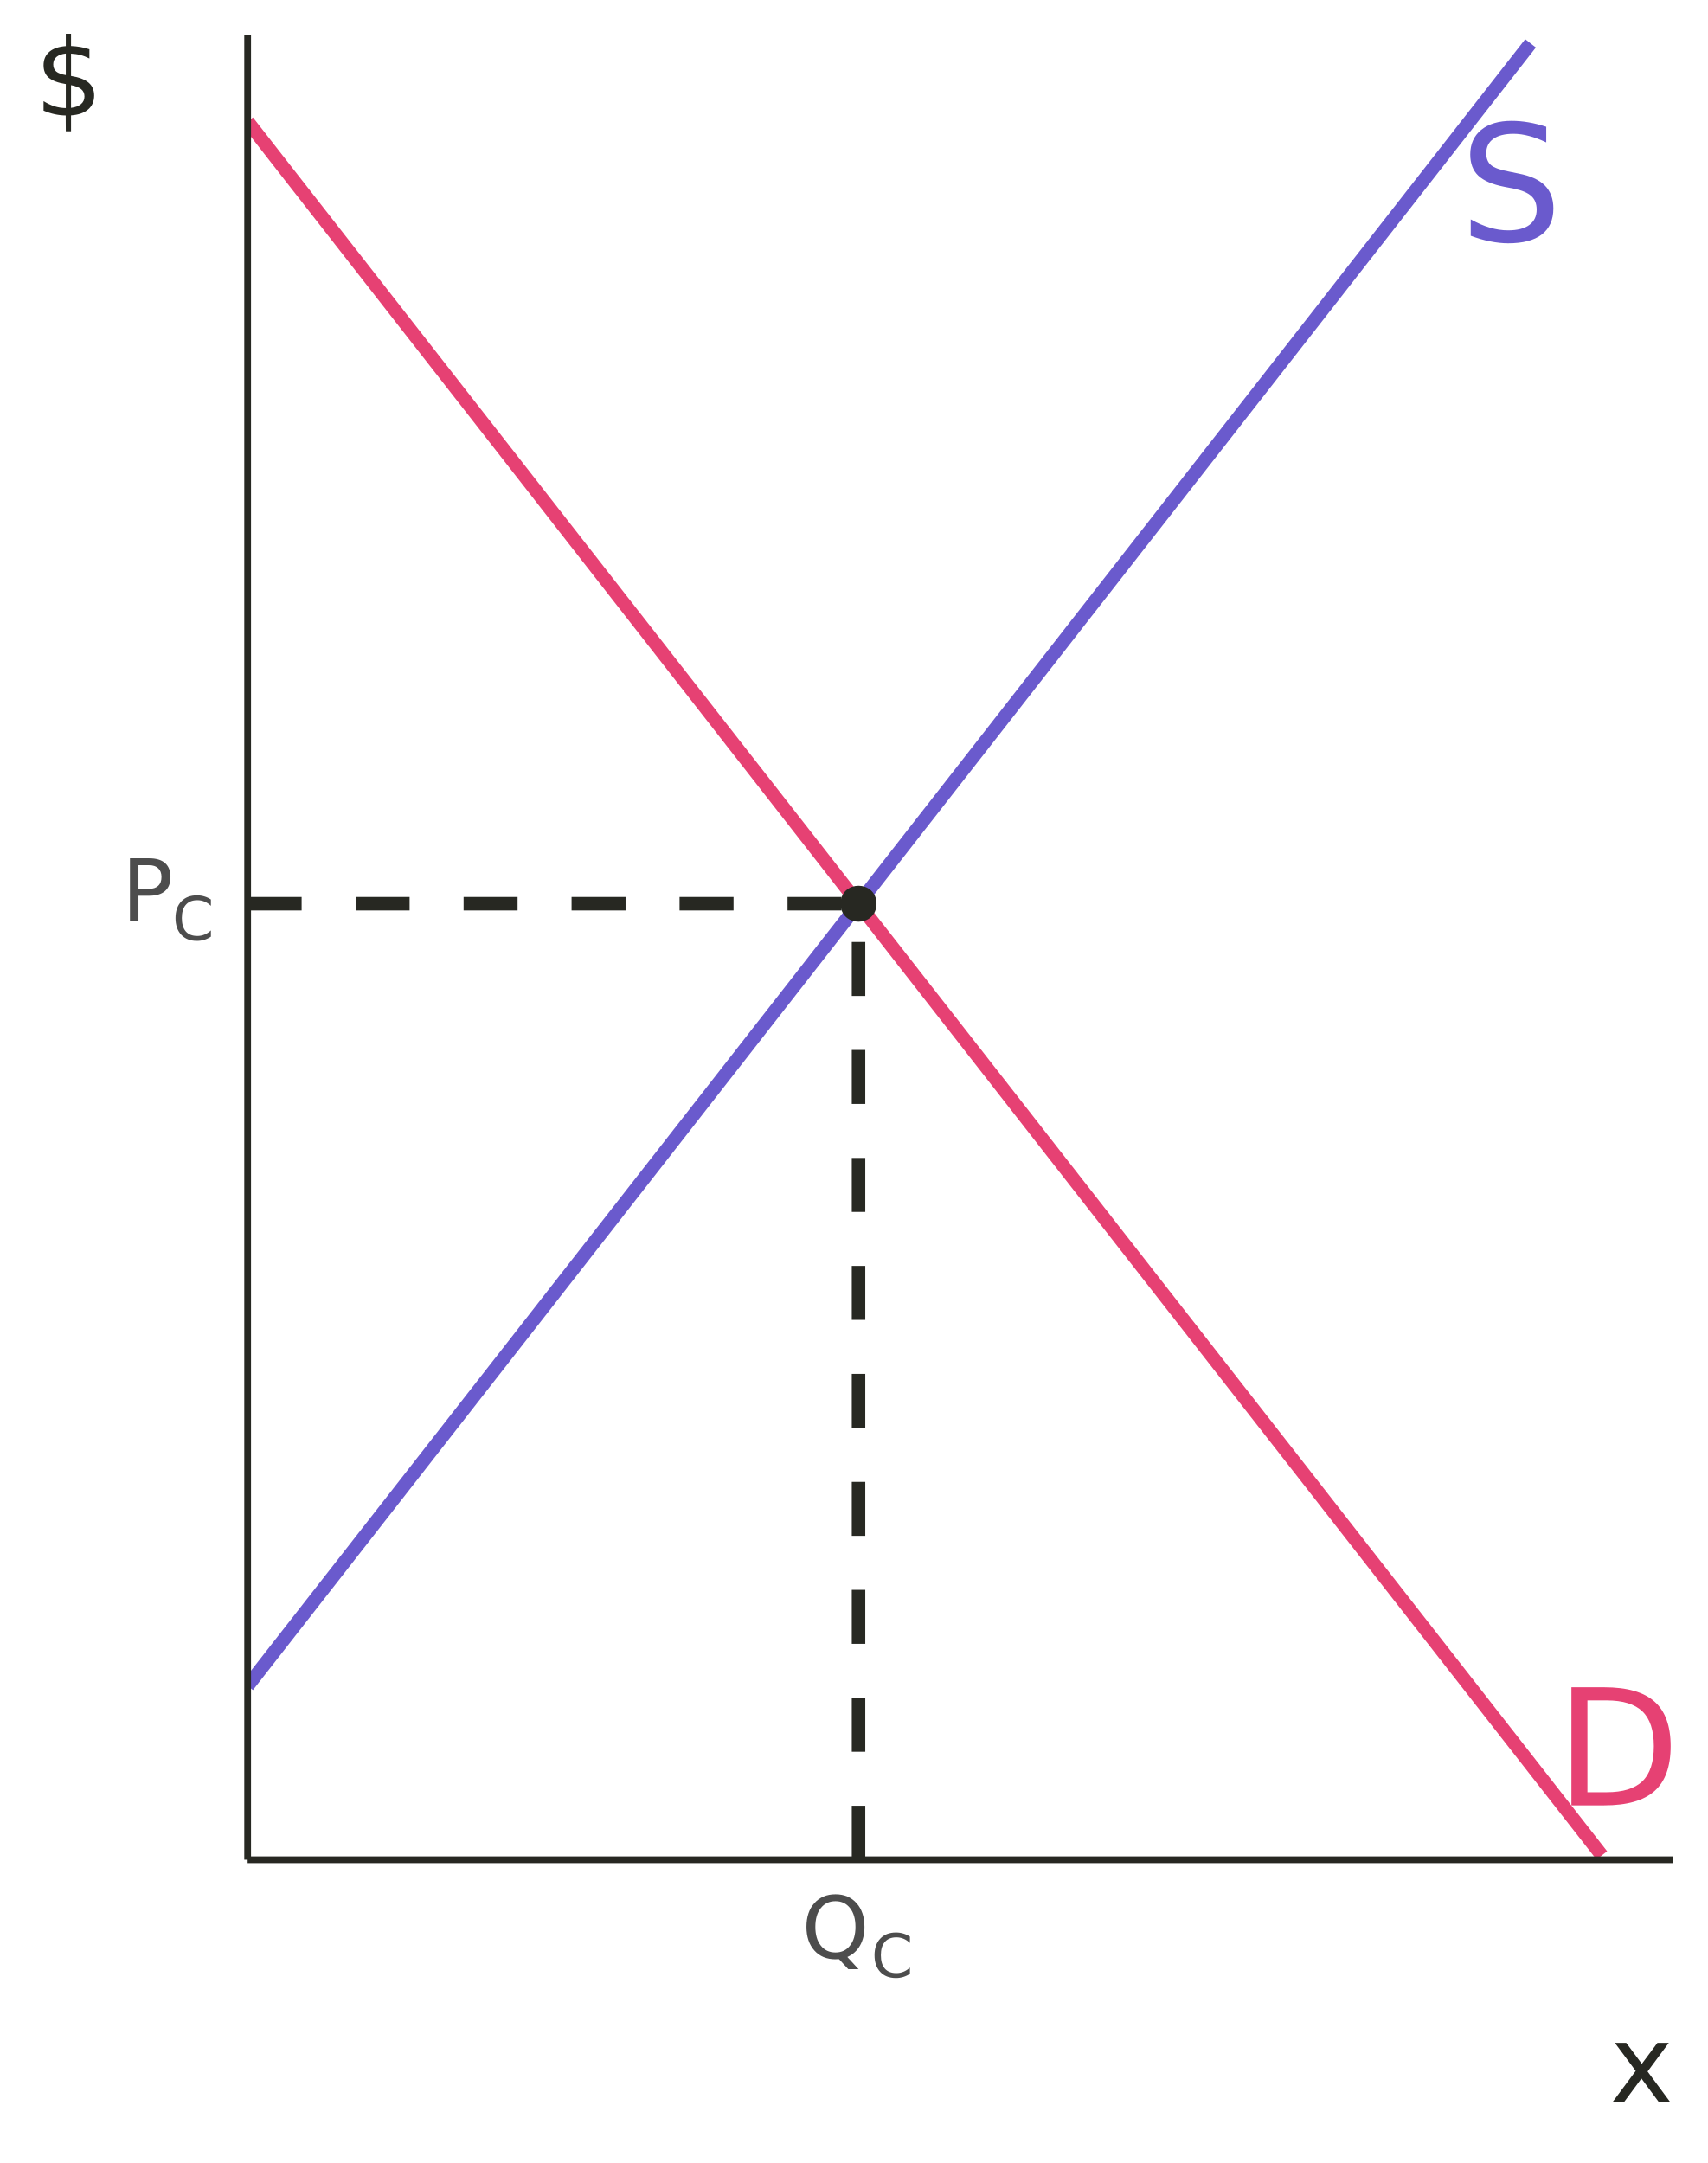
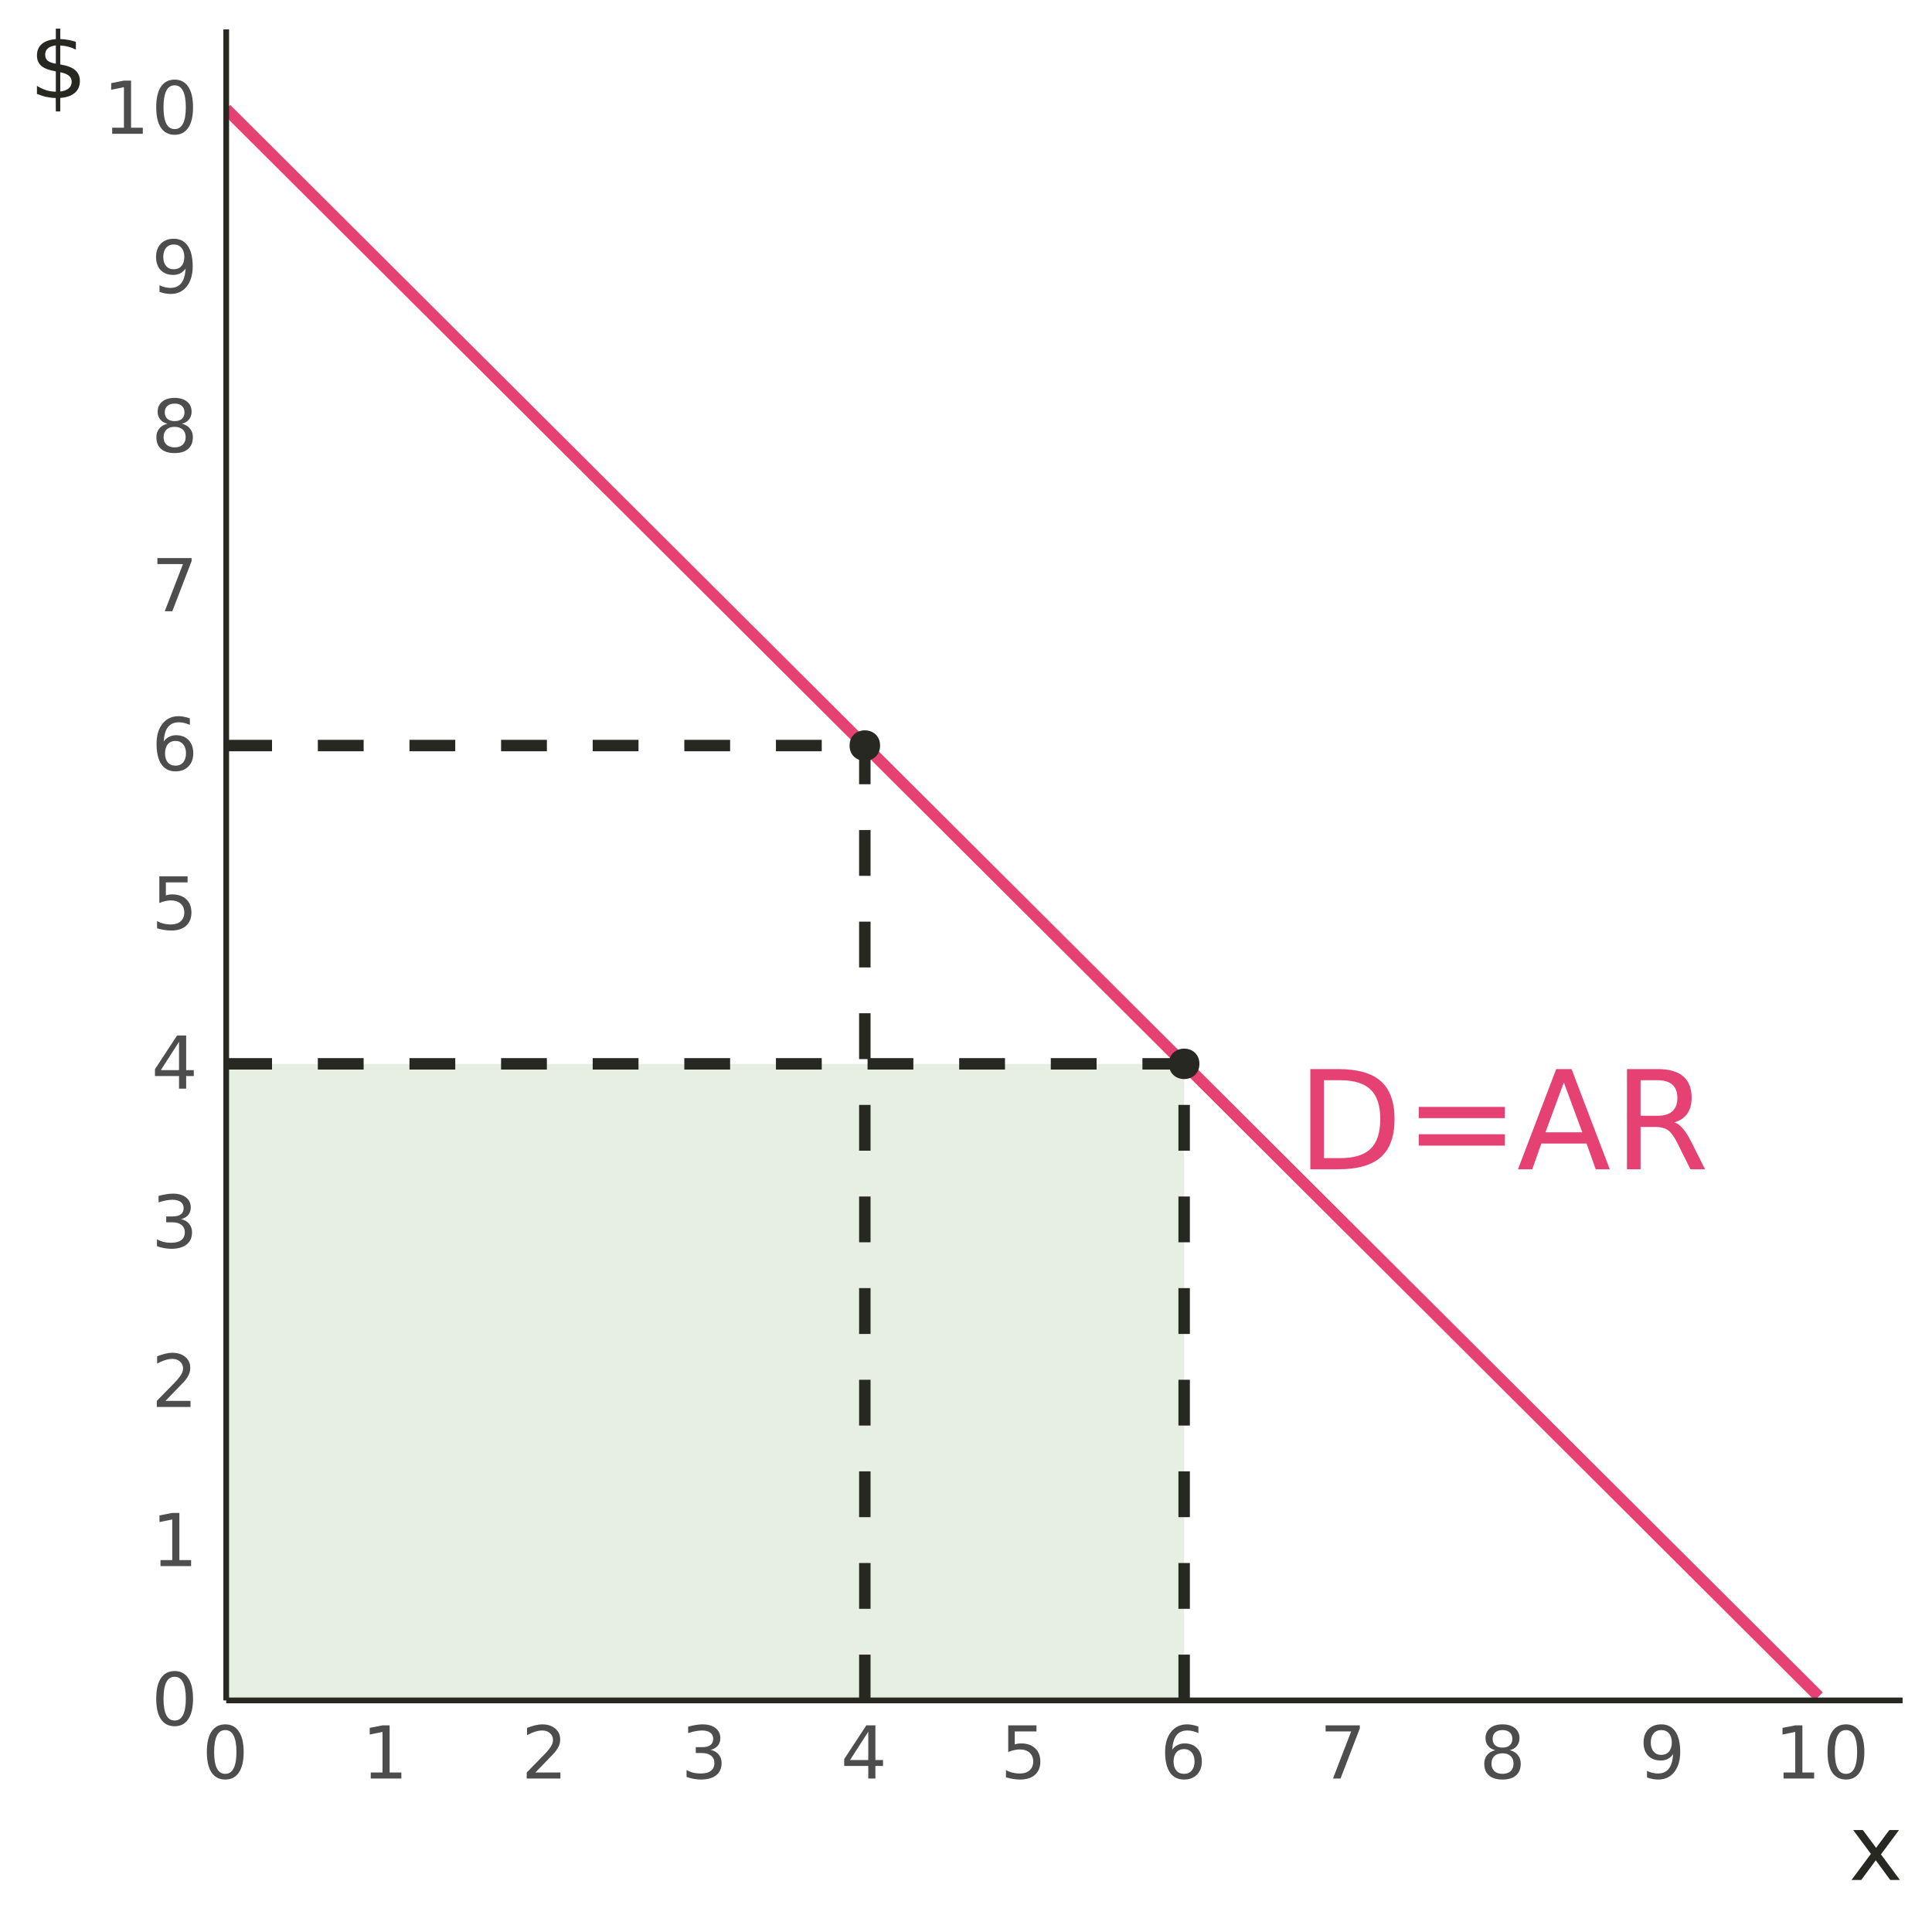
- <svg xmlns="http://www.w3.org/2000/svg" xmlns:xlink="http://www.w3.org/1999/xlink" width="270" height="342" viewBox="0 0 270 342">
+ <svg xmlns="http://www.w3.org/2000/svg" xmlns:xlink="http://www.w3.org/1999/xlink" width="360" height="360" viewBox="0 0 360 360">
  <defs>
    <g>
      <g id="glyph-0-0">
        <path d="M 1.281 4.531 L 1.281 -18.062 L 14.078 -18.062 L 14.078 4.531 Z M 2.719 3.094 L 12.656 3.094 L 12.656 -16.625 L 2.719 -16.625 Z M 2.719 3.094 " />
      </g>
      <g id="glyph-0-1">
        <path d="M 5.047 -16.594 L 5.047 -2.078 L 8.094 -2.078 C 10.664 -2.078 12.551 -2.66 13.75 -3.828 C 14.945 -4.992 15.547 -6.836 15.547 -9.359 C 15.547 -11.859 14.945 -13.688 13.75 -14.844 C 12.551 -16.008 10.664 -16.594 8.094 -16.594 Z M 2.516 -18.672 L 7.703 -18.672 C 11.316 -18.672 13.969 -17.914 15.656 -16.406 C 17.352 -14.906 18.203 -12.555 18.203 -9.359 C 18.203 -6.141 17.352 -3.773 15.656 -2.266 C 13.957 -0.754 11.305 0 7.703 0 L 2.516 0 Z M 2.516 -18.672 " />
      </g>
      <g id="glyph-0-2">
-         <path d="M 13.703 -18.062 L 13.703 -15.594 C 12.742 -16.051 11.836 -16.391 10.984 -16.609 C 10.141 -16.836 9.32 -16.953 8.531 -16.953 C 7.156 -16.953 6.094 -16.688 5.344 -16.156 C 4.594 -15.625 4.219 -14.863 4.219 -13.875 C 4.219 -13.051 4.469 -12.426 4.969 -12 C 5.469 -11.582 6.41 -11.242 7.797 -10.984 L 9.312 -10.672 C 11.195 -10.316 12.586 -9.688 13.484 -8.781 C 14.379 -7.875 14.828 -6.664 14.828 -5.156 C 14.828 -3.344 14.219 -1.969 13 -1.031 C 11.789 -0.102 10.016 0.359 7.672 0.359 C 6.797 0.359 5.859 0.258 4.859 0.062 C 3.859 -0.133 2.828 -0.43 1.766 -0.828 L 1.766 -3.422 C 2.785 -2.848 3.785 -2.414 4.766 -2.125 C 5.754 -1.832 6.723 -1.688 7.672 -1.688 C 9.117 -1.688 10.234 -1.969 11.016 -2.531 C 11.797 -3.102 12.188 -3.914 12.188 -4.969 C 12.188 -5.883 11.906 -6.598 11.344 -7.109 C 10.781 -7.629 9.859 -8.02 8.578 -8.281 L 7.047 -8.578 C 5.16 -8.953 3.797 -9.539 2.953 -10.344 C 2.109 -11.145 1.688 -12.258 1.688 -13.688 C 1.688 -15.332 2.266 -16.629 3.422 -17.578 C 4.586 -18.523 6.191 -19 8.234 -19 C 9.109 -19 10 -18.922 10.906 -18.766 C 11.82 -18.609 12.754 -18.375 13.703 -18.062 Z M 13.703 -18.062 " />
+         <path d="M 2.719 -11.625 L 18.75 -11.625 L 18.75 -9.531 L 2.719 -9.531 Z M 2.719 -6.531 L 18.75 -6.531 L 18.75 -4.406 L 2.719 -4.406 Z M 2.719 -6.531 " />
+       </g>
+       <g id="glyph-0-3">
+         <path d="M 8.75 -16.188 L 5.328 -6.891 L 12.188 -6.891 Z M 7.328 -18.672 L 10.188 -18.672 L 17.312 0 L 14.688 0 L 12.984 -4.797 L 4.562 -4.797 L 2.859 0 L 0.203 0 Z M 7.328 -18.672 " />
+       </g>
+       <g id="glyph-0-4">
+         <path d="M 11.359 -8.75 C 11.898 -8.57 12.426 -8.18 12.938 -7.578 C 13.457 -6.973 13.977 -6.148 14.5 -5.109 L 17.062 0 L 14.344 0 L 11.953 -4.797 C 11.336 -6.047 10.738 -6.875 10.156 -7.281 C 9.582 -7.688 8.797 -7.891 7.797 -7.891 L 5.047 -7.891 L 5.047 0 L 2.516 0 L 2.516 -18.672 L 8.219 -18.672 C 10.352 -18.672 11.941 -18.223 12.984 -17.328 C 14.035 -16.441 14.562 -15.098 14.562 -13.297 C 14.562 -12.117 14.289 -11.141 13.75 -10.359 C 13.207 -9.586 12.41 -9.051 11.359 -8.75 Z M 5.047 -16.594 L 5.047 -9.969 L 8.219 -9.969 C 9.438 -9.969 10.352 -10.25 10.969 -10.812 C 11.594 -11.375 11.906 -12.203 11.906 -13.297 C 11.906 -14.391 11.594 -15.211 10.969 -15.766 C 10.352 -16.316 9.438 -16.594 8.219 -16.594 Z M 5.047 -16.594 " />
      </g>
      <g id="glyph-1-0">
        <path d="M 0.672 2.406 L 0.672 -9.578 L 7.469 -9.578 L 7.469 2.406 Z M 1.438 1.641 L 6.719 1.641 L 6.719 -8.828 L 1.438 -8.828 Z M 1.438 1.641 " />
      </g>
      <g id="glyph-1-1">
-         <path d="M 2.672 -8.812 L 2.672 -5.078 L 4.359 -5.078 C 4.984 -5.078 5.461 -5.238 5.797 -5.562 C 6.141 -5.883 6.312 -6.348 6.312 -6.953 C 6.312 -7.547 6.141 -8.004 5.797 -8.328 C 5.461 -8.648 4.984 -8.812 4.359 -8.812 Z M 1.328 -9.906 L 4.359 -9.906 C 5.473 -9.906 6.312 -9.656 6.875 -9.156 C 7.445 -8.656 7.734 -7.922 7.734 -6.953 C 7.734 -5.973 7.445 -5.234 6.875 -4.734 C 6.312 -4.234 5.473 -3.984 4.359 -3.984 L 2.672 -3.984 L 2.672 0 L 1.328 0 Z M 1.328 -9.906 " />
+         <path d="M 4.328 -9.031 C 3.629 -9.031 3.109 -8.688 2.766 -8 C 2.422 -7.32 2.25 -6.301 2.25 -4.938 C 2.25 -3.582 2.422 -2.566 2.766 -1.891 C 3.109 -1.211 3.629 -0.875 4.328 -0.875 C 5.016 -0.875 5.531 -1.211 5.875 -1.891 C 6.227 -2.566 6.406 -3.582 6.406 -4.938 C 6.406 -6.301 6.227 -7.32 5.875 -8 C 5.531 -8.688 5.016 -9.031 4.328 -9.031 Z M 4.328 -10.094 C 5.43 -10.094 6.273 -9.648 6.859 -8.766 C 7.453 -7.891 7.75 -6.613 7.75 -4.938 C 7.75 -3.27 7.453 -2 6.859 -1.125 C 6.273 -0.25 5.43 0.188 4.328 0.188 C 3.211 0.188 2.359 -0.25 1.766 -1.125 C 1.18 -2 0.891 -3.27 0.891 -4.938 C 0.891 -6.613 1.18 -7.891 1.766 -8.766 C 2.359 -9.648 3.211 -10.094 4.328 -10.094 Z M 4.328 -10.094 " />
      </g>
      <g id="glyph-1-2">
-         <path d="M 5.359 -9 C 4.379 -9 3.602 -8.633 3.031 -7.906 C 2.457 -7.188 2.172 -6.195 2.172 -4.938 C 2.172 -3.695 2.457 -2.711 3.031 -1.984 C 3.602 -1.254 4.379 -0.891 5.359 -0.891 C 6.328 -0.891 7.094 -1.254 7.656 -1.984 C 8.227 -2.711 8.516 -3.695 8.516 -4.938 C 8.516 -6.195 8.227 -7.188 7.656 -7.906 C 7.094 -8.633 6.328 -9 5.359 -9 Z M 7.234 -0.172 L 9 1.75 L 7.375 1.75 L 5.922 0.172 C 5.766 0.172 5.648 0.172 5.578 0.172 C 5.504 0.18 5.43 0.188 5.359 0.188 C 3.961 0.188 2.848 -0.273 2.016 -1.203 C 1.18 -2.141 0.766 -3.383 0.766 -4.938 C 0.766 -6.508 1.18 -7.758 2.016 -8.688 C 2.848 -9.625 3.961 -10.094 5.359 -10.094 C 6.742 -10.094 7.852 -9.625 8.688 -8.688 C 9.52 -7.758 9.938 -6.508 9.938 -4.938 C 9.938 -3.789 9.703 -2.805 9.234 -1.984 C 8.773 -1.172 8.109 -0.566 7.234 -0.172 Z M 7.234 -0.172 " />
+         <path d="M 1.688 -1.125 L 3.875 -1.125 L 3.875 -8.688 L 1.5 -8.203 L 1.5 -9.438 L 3.859 -9.906 L 5.203 -9.906 L 5.203 -1.125 L 7.391 -1.125 L 7.391 0 L 1.688 0 Z M 1.688 -1.125 " />
+       </g>
+       <g id="glyph-1-3">
+         <path d="M 2.609 -1.125 L 7.281 -1.125 L 7.281 0 L 1 0 L 1 -1.125 C 1.508 -1.656 2.203 -2.363 3.078 -3.25 C 3.953 -4.133 4.504 -4.707 4.734 -4.969 C 5.16 -5.445 5.457 -5.852 5.625 -6.188 C 5.801 -6.52 5.891 -6.848 5.891 -7.172 C 5.891 -7.703 5.703 -8.129 5.328 -8.453 C 4.961 -8.785 4.484 -8.953 3.891 -8.953 C 3.473 -8.953 3.031 -8.879 2.562 -8.734 C 2.094 -8.586 1.594 -8.367 1.062 -8.078 L 1.062 -9.438 C 1.602 -9.645 2.109 -9.805 2.578 -9.922 C 3.047 -10.035 3.473 -10.094 3.859 -10.094 C 4.891 -10.094 5.707 -9.832 6.312 -9.312 C 6.926 -8.801 7.234 -8.117 7.234 -7.266 C 7.234 -6.859 7.156 -6.473 7 -6.109 C 6.852 -5.742 6.578 -5.312 6.172 -4.812 C 6.055 -4.688 5.703 -4.316 5.109 -3.703 C 4.523 -3.086 3.691 -2.227 2.609 -1.125 Z M 2.609 -1.125 " />
+       </g>
+       <g id="glyph-1-4">
+         <path d="M 5.516 -5.344 C 6.16 -5.207 6.66 -4.922 7.016 -4.484 C 7.379 -4.055 7.562 -3.52 7.562 -2.875 C 7.562 -1.895 7.223 -1.141 6.547 -0.609 C 5.879 -0.078 4.926 0.188 3.688 0.188 C 3.27 0.188 2.836 0.145 2.391 0.062 C 1.953 -0.008 1.5 -0.129 1.031 -0.297 L 1.031 -1.594 C 1.406 -1.375 1.812 -1.207 2.25 -1.094 C 2.695 -0.988 3.16 -0.938 3.641 -0.938 C 4.484 -0.938 5.125 -1.102 5.562 -1.438 C 6 -1.77 6.219 -2.25 6.219 -2.875 C 6.219 -3.457 6.016 -3.914 5.609 -4.25 C 5.203 -4.582 4.633 -4.75 3.906 -4.75 L 2.75 -4.75 L 2.75 -5.844 L 3.953 -5.844 C 4.609 -5.844 5.113 -5.973 5.469 -6.234 C 5.82 -6.504 6 -6.883 6 -7.375 C 6 -7.883 5.816 -8.273 5.453 -8.547 C 5.086 -8.816 4.57 -8.953 3.906 -8.953 C 3.539 -8.953 3.145 -8.91 2.719 -8.828 C 2.301 -8.754 1.836 -8.633 1.328 -8.469 L 1.328 -9.672 C 1.836 -9.805 2.316 -9.91 2.766 -9.984 C 3.211 -10.055 3.629 -10.094 4.016 -10.094 C 5.035 -10.094 5.844 -9.859 6.438 -9.391 C 7.031 -8.93 7.328 -8.305 7.328 -7.516 C 7.328 -6.973 7.172 -6.508 6.859 -6.125 C 6.547 -5.75 6.098 -5.488 5.516 -5.344 Z M 5.516 -5.344 " />
+       </g>
+       <g id="glyph-1-5">
+         <path d="M 5.141 -8.734 L 1.75 -3.453 L 5.141 -3.453 Z M 4.781 -9.906 L 6.469 -9.906 L 6.469 -3.453 L 7.891 -3.453 L 7.891 -2.344 L 6.469 -2.344 L 6.469 0 L 5.141 0 L 5.141 -2.344 L 0.656 -2.344 L 0.656 -3.625 Z M 4.781 -9.906 " />
+       </g>
+       <g id="glyph-1-6">
+         <path d="M 1.469 -9.906 L 6.734 -9.906 L 6.734 -8.781 L 2.688 -8.781 L 2.688 -6.359 C 2.883 -6.422 3.082 -6.469 3.281 -6.5 C 3.477 -6.531 3.672 -6.547 3.859 -6.547 C 4.961 -6.547 5.836 -6.242 6.484 -5.641 C 7.129 -5.035 7.453 -4.211 7.453 -3.172 C 7.453 -2.109 7.117 -1.281 6.453 -0.688 C 5.797 -0.102 4.863 0.188 3.656 0.188 C 3.238 0.188 2.812 0.148 2.375 0.078 C 1.945 0.016 1.504 -0.086 1.047 -0.234 L 1.047 -1.578 C 1.441 -1.359 1.852 -1.195 2.281 -1.094 C 2.707 -0.988 3.156 -0.938 3.625 -0.938 C 4.395 -0.938 5.004 -1.133 5.453 -1.531 C 5.898 -1.938 6.125 -2.484 6.125 -3.172 C 6.125 -3.867 5.898 -4.414 5.453 -4.812 C 5.004 -5.219 4.395 -5.422 3.625 -5.422 C 3.27 -5.422 2.914 -5.379 2.562 -5.297 C 2.207 -5.223 1.844 -5.102 1.469 -4.938 Z M 1.469 -9.906 " />
+       </g>
+       <g id="glyph-1-7">
+         <path d="M 4.484 -5.484 C 3.879 -5.484 3.398 -5.273 3.047 -4.859 C 2.703 -4.453 2.531 -3.891 2.531 -3.172 C 2.531 -2.461 2.703 -1.898 3.047 -1.484 C 3.398 -1.078 3.879 -0.875 4.484 -0.875 C 5.086 -0.875 5.562 -1.078 5.906 -1.484 C 6.258 -1.898 6.438 -2.461 6.438 -3.172 C 6.438 -3.891 6.258 -4.453 5.906 -4.859 C 5.562 -5.273 5.086 -5.484 4.484 -5.484 Z M 7.156 -9.688 L 7.156 -8.469 C 6.812 -8.625 6.469 -8.742 6.125 -8.828 C 5.781 -8.91 5.441 -8.953 5.109 -8.953 C 4.223 -8.953 3.547 -8.656 3.078 -8.062 C 2.617 -7.469 2.352 -6.566 2.281 -5.359 C 2.539 -5.742 2.867 -6.035 3.266 -6.234 C 3.66 -6.441 4.094 -6.547 4.562 -6.547 C 5.562 -6.547 6.348 -6.242 6.922 -5.641 C 7.504 -5.035 7.797 -4.211 7.797 -3.172 C 7.797 -2.16 7.492 -1.348 6.891 -0.734 C 6.285 -0.117 5.484 0.188 4.484 0.188 C 3.336 0.188 2.461 -0.25 1.859 -1.125 C 1.254 -2 0.953 -3.27 0.953 -4.938 C 0.953 -6.508 1.32 -7.758 2.062 -8.688 C 2.801 -9.625 3.801 -10.094 5.062 -10.094 C 5.395 -10.094 5.734 -10.055 6.078 -9.984 C 6.422 -9.922 6.781 -9.82 7.156 -9.688 Z M 7.156 -9.688 " />
+       </g>
+       <g id="glyph-1-8">
+         <path d="M 1.109 -9.906 L 7.484 -9.906 L 7.484 -9.344 L 3.891 0 L 2.484 0 L 5.875 -8.781 L 1.109 -8.781 Z M 1.109 -9.906 " />
+       </g>
+       <g id="glyph-1-9">
+         <path d="M 4.328 -4.703 C 3.68 -4.703 3.176 -4.531 2.812 -4.188 C 2.445 -3.852 2.266 -3.383 2.266 -2.781 C 2.266 -2.188 2.445 -1.719 2.812 -1.375 C 3.176 -1.039 3.68 -0.875 4.328 -0.875 C 4.961 -0.875 5.461 -1.039 5.828 -1.375 C 6.191 -1.719 6.375 -2.188 6.375 -2.781 C 6.375 -3.383 6.191 -3.852 5.828 -4.188 C 5.461 -4.531 4.961 -4.703 4.328 -4.703 Z M 2.984 -5.281 C 2.41 -5.414 1.961 -5.68 1.641 -6.078 C 1.316 -6.473 1.156 -6.953 1.156 -7.516 C 1.156 -8.305 1.438 -8.93 2 -9.391 C 2.562 -9.859 3.336 -10.094 4.328 -10.094 C 5.305 -10.094 6.078 -9.859 6.641 -9.391 C 7.203 -8.93 7.484 -8.305 7.484 -7.516 C 7.484 -6.953 7.32 -6.473 7 -6.078 C 6.688 -5.68 6.242 -5.414 5.672 -5.281 C 6.316 -5.125 6.816 -4.828 7.172 -4.391 C 7.535 -3.953 7.719 -3.414 7.719 -2.781 C 7.719 -1.82 7.422 -1.086 6.828 -0.578 C 6.242 -0.066 5.41 0.188 4.328 0.188 C 3.234 0.188 2.391 -0.066 1.797 -0.578 C 1.211 -1.086 0.922 -1.82 0.922 -2.781 C 0.922 -3.414 1.102 -3.953 1.469 -4.391 C 1.832 -4.828 2.336 -5.125 2.984 -5.281 Z M 2.484 -7.391 C 2.484 -6.879 2.645 -6.477 2.969 -6.188 C 3.289 -5.906 3.742 -5.766 4.328 -5.766 C 4.898 -5.766 5.348 -5.906 5.672 -6.188 C 5.992 -6.477 6.156 -6.879 6.156 -7.391 C 6.156 -7.91 5.992 -8.312 5.672 -8.594 C 5.348 -8.883 4.898 -9.031 4.328 -9.031 C 3.742 -9.031 3.289 -8.883 2.969 -8.594 C 2.645 -8.312 2.484 -7.91 2.484 -7.391 Z M 2.484 -7.391 " />
+       </g>
+       <g id="glyph-1-10">
+         <path d="M 1.5 -0.203 L 1.5 -1.422 C 1.832 -1.266 2.172 -1.145 2.516 -1.062 C 2.859 -0.977 3.195 -0.938 3.531 -0.938 C 4.414 -0.938 5.094 -1.234 5.562 -1.828 C 6.031 -2.422 6.297 -3.328 6.359 -4.547 C 6.098 -4.16 5.77 -3.863 5.375 -3.656 C 4.988 -3.457 4.555 -3.359 4.078 -3.359 C 3.086 -3.359 2.301 -3.656 1.719 -4.25 C 1.145 -4.852 0.859 -5.676 0.859 -6.719 C 0.859 -7.738 1.156 -8.555 1.75 -9.172 C 2.352 -9.785 3.156 -10.094 4.156 -10.094 C 5.301 -10.094 6.176 -9.648 6.781 -8.766 C 7.383 -7.891 7.688 -6.613 7.688 -4.938 C 7.688 -3.383 7.316 -2.141 6.578 -1.203 C 5.836 -0.273 4.844 0.188 3.594 0.188 C 3.258 0.188 2.914 0.156 2.562 0.094 C 2.219 0.031 1.863 -0.066 1.5 -0.203 Z M 4.156 -4.406 C 4.758 -4.406 5.238 -4.609 5.594 -5.016 C 5.945 -5.43 6.125 -6 6.125 -6.719 C 6.125 -7.426 5.945 -7.988 5.594 -8.406 C 5.238 -8.82 4.758 -9.031 4.156 -9.031 C 3.562 -9.031 3.086 -8.82 2.734 -8.406 C 2.379 -7.988 2.203 -7.426 2.203 -6.719 C 2.203 -6 2.379 -5.43 2.734 -5.016 C 3.086 -4.609 3.562 -4.406 4.156 -4.406 Z M 4.156 -4.406 " />
      </g>
      <g id="glyph-2-0">
-         <path d="M 0.469 1.688 L 0.469 -6.703 L 5.234 -6.703 L 5.234 1.688 Z M 1.016 1.156 L 4.703 1.156 L 4.703 -6.172 L 1.016 -6.172 Z M 1.016 1.156 " />
+         <path d="M 0.844 3 L 0.844 -11.984 L 9.344 -11.984 L 9.344 3 Z M 1.797 2.062 L 8.406 2.062 L 8.406 -11.031 L 1.797 -11.031 Z M 1.797 2.062 " />
      </g>
      <g id="glyph-2-1">
-         <path d="M 6.125 -6.406 L 6.125 -5.406 C 5.812 -5.707 5.473 -5.93 5.109 -6.078 C 4.754 -6.223 4.379 -6.297 3.984 -6.297 C 3.18 -6.297 2.57 -6.051 2.156 -5.562 C 1.738 -5.082 1.531 -4.383 1.531 -3.469 C 1.531 -2.551 1.738 -1.848 2.156 -1.359 C 2.57 -0.879 3.18 -0.641 3.984 -0.641 C 4.379 -0.641 4.754 -0.711 5.109 -0.859 C 5.473 -1.004 5.812 -1.223 6.125 -1.516 L 6.125 -0.531 C 5.801 -0.312 5.453 -0.145 5.078 -0.031 C 4.711 0.082 4.328 0.141 3.922 0.141 C 2.867 0.141 2.039 -0.18 1.438 -0.828 C 0.832 -1.473 0.531 -2.352 0.531 -3.469 C 0.531 -4.582 0.832 -5.457 1.438 -6.094 C 2.039 -6.738 2.867 -7.062 3.922 -7.062 C 4.336 -7.062 4.727 -7.004 5.094 -6.891 C 5.457 -6.785 5.801 -6.625 6.125 -6.406 Z M 6.125 -6.406 " />
-       </g>
-       <g id="glyph-3-0">
-         <path d="M 0.844 3 L 0.844 -11.984 L 9.344 -11.984 L 9.344 3 Z M 1.797 2.062 L 8.406 2.062 L 8.406 -11.031 L 1.797 -11.031 Z M 1.797 2.062 " />
-       </g>
-       <g id="glyph-3-1">
        <path d="M 9.328 -9.297 L 5.969 -4.766 L 9.5 0 L 7.703 0 L 5 -3.656 L 2.297 0 L 0.484 0 L 4.094 -4.859 L 0.797 -9.297 L 2.594 -9.297 L 5.062 -5.984 L 7.531 -9.297 Z M 9.328 -9.297 " />
      </g>
-       <g id="glyph-3-2">
+       <g id="glyph-2-2">
        <path d="M 5.75 2.5 L 4.922 2.5 L 4.906 0 C 4.32 -0.008 3.738 -0.078 3.156 -0.203 C 2.582 -0.328 2 -0.516 1.406 -0.766 L 1.406 -2.266 C 1.977 -1.91 2.551 -1.641 3.125 -1.453 C 3.707 -1.273 4.305 -1.18 4.922 -1.172 L 4.922 -4.969 C 3.691 -5.164 2.797 -5.5 2.234 -5.969 C 1.68 -6.445 1.406 -7.102 1.406 -7.938 C 1.406 -8.832 1.707 -9.539 2.312 -10.062 C 2.914 -10.582 3.785 -10.883 4.922 -10.969 L 4.922 -12.922 L 5.75 -12.922 L 5.75 -10.984 C 6.258 -10.961 6.754 -10.91 7.234 -10.828 C 7.711 -10.742 8.188 -10.625 8.656 -10.469 L 8.656 -9.016 C 8.188 -9.254 7.711 -9.438 7.234 -9.562 C 6.754 -9.688 6.258 -9.758 5.75 -9.781 L 5.75 -6.25 C 7 -6.051 7.922 -5.703 8.516 -5.203 C 9.109 -4.703 9.406 -4.02 9.406 -3.156 C 9.406 -2.227 9.086 -1.492 8.453 -0.953 C 7.828 -0.41 6.926 -0.098 5.75 -0.016 Z M 4.922 -6.391 L 4.922 -9.797 C 4.273 -9.723 3.781 -9.539 3.438 -9.25 C 3.102 -8.957 2.938 -8.566 2.938 -8.078 C 2.938 -7.598 3.094 -7.223 3.406 -6.953 C 3.719 -6.691 4.223 -6.504 4.922 -6.391 Z M 5.75 -4.797 L 5.75 -1.203 C 6.445 -1.297 6.973 -1.492 7.328 -1.797 C 7.691 -2.109 7.875 -2.508 7.875 -3 C 7.875 -3.488 7.703 -3.875 7.359 -4.156 C 7.016 -4.445 6.477 -4.66 5.75 -4.797 Z M 5.75 -4.797 " />
      </g>
    </g>
    <clipPath id="clip-0">
-       <path clip-rule="nonzero" d="M 39.152 18 L 255 18 L 255 294.051 L 39.152 294.051 Z M 39.152 18 " />
+       <path clip-rule="nonzero" d="M 42.152 198 L 221 198 L 221 316.852 L 42.152 316.852 Z M 42.152 198 " />
    </clipPath>
    <clipPath id="clip-1">
-       <path clip-rule="nonzero" d="M 39.152 5.48 L 244 5.48 L 244 268 L 39.152 268 Z M 39.152 5.48 " />
+       <path clip-rule="nonzero" d="M 42.152 19 L 340 19 L 340 316.852 L 42.152 316.852 Z M 42.152 19 " />
    </clipPath>
    <clipPath id="clip-2">
-       <path clip-rule="nonzero" d="M 39.152 141 L 137 141 L 137 144 L 39.152 144 Z M 39.152 141 " />
+       <path clip-rule="nonzero" d="M 42.152 197 L 222 197 L 222 200 L 42.152 200 Z M 42.152 197 " />
    </clipPath>
    <clipPath id="clip-3">
-       <path clip-rule="nonzero" d="M 134 141 L 137 141 L 137 294.051 L 134 294.051 Z M 134 141 " />
+       <path clip-rule="nonzero" d="M 42.152 137 L 163 137 L 163 140 L 42.152 140 Z M 42.152 137 " />
    </clipPath>
    <clipPath id="clip-4">
-       <path clip-rule="nonzero" d="M 248 266 L 264.523 266 L 264.523 286 L 248 286 Z M 248 266 " />
+       <path clip-rule="nonzero" d="M 219 197 L 222 197 L 222 316.852 L 219 316.852 Z M 219 197 " />
+     </clipPath>
+     <clipPath id="clip-5">
+       <path clip-rule="nonzero" d="M 160 137 L 163 137 L 163 316.852 L 160 316.852 Z M 160 137 " />
    </clipPath>
  </defs>
-   <rect x="-27" y="-34.2" width="324" height="410.4" fill="rgb(100%, 100%, 100%)" fill-opacity="1" />
+   <rect x="-36" y="-36" width="432" height="432" fill="rgb(100%, 100%, 100%)" fill-opacity="1" />
  <g clip-path="url(#clip-0)">
-     <path fill="none" stroke-width="2.134" stroke-linecap="butt" stroke-linejoin="round" stroke="rgb(90.196%, 25.49%, 45.098%)" stroke-opacity="1" stroke-miterlimit="10" d="M 39.152 19.223 L 41.406 22.105 L 43.656 24.992 L 45.91 27.879 L 48.164 30.762 L 54.926 39.422 L 57.18 42.305 L 63.941 50.965 L 66.195 53.848 L 72.957 62.508 L 75.211 65.391 L 81.973 74.051 L 84.227 76.934 L 86.477 79.82 L 90.984 85.594 L 93.238 88.477 L 97.746 94.25 L 100 97.133 L 106.762 105.793 L 109.016 108.676 L 115.777 117.336 L 118.031 120.219 L 124.793 128.879 L 127.047 131.762 L 129.297 134.648 L 133.805 140.422 L 136.059 143.305 L 142.82 151.965 L 145.074 154.848 L 149.582 160.621 L 151.836 163.504 L 158.598 172.164 L 160.852 175.047 L 167.613 183.707 L 169.863 186.59 L 176.625 195.25 L 178.879 198.133 L 185.641 206.793 L 187.895 209.676 L 194.656 218.336 L 196.91 221.219 L 201.418 226.992 L 203.672 229.875 L 210.434 238.535 L 212.684 241.418 L 219.445 250.078 L 221.699 252.961 L 228.461 261.621 L 230.715 264.504 L 237.477 273.164 L 239.73 276.047 L 246.492 284.707 L 248.746 287.59 L 253.254 293.363 " />
+     <path fill-rule="nonzero" fill="rgb(54.51%, 69.412%, 45.49%)" fill-opacity="0.2" d="M 42.152 316.848 L 220.648 316.848 L 220.648 198.23 L 42.152 198.23 Z M 42.152 316.848 " />
  </g>
  <g clip-path="url(#clip-1)">
-     <path fill="none" stroke-width="2.134" stroke-linecap="butt" stroke-linejoin="round" stroke="rgb(41.569%, 35.294%, 80.392%)" stroke-opacity="1" stroke-miterlimit="10" d="M 39.152 266.566 L 41.406 263.68 L 43.656 260.797 L 50.418 252.137 L 52.672 249.254 L 59.434 240.594 L 61.688 237.711 L 68.449 229.051 L 70.703 226.168 L 77.465 217.508 L 79.719 214.625 L 84.227 208.852 L 86.477 205.969 L 93.238 197.309 L 95.492 194.426 L 102.254 185.766 L 104.508 182.883 L 111.27 174.223 L 113.523 171.34 L 120.285 162.68 L 122.539 159.797 L 127.047 154.023 L 129.297 151.137 L 131.551 148.254 L 136.059 142.48 L 138.312 139.598 L 145.074 130.938 L 147.328 128.055 L 154.09 119.395 L 156.344 116.512 L 163.105 107.852 L 165.359 104.969 L 167.613 102.082 L 169.863 99.195 L 172.117 96.309 L 174.371 93.426 L 181.133 84.766 L 183.387 81.883 L 187.895 76.109 L 190.148 73.227 L 196.91 64.566 L 199.164 61.684 L 205.926 53.023 L 208.18 50.141 L 210.434 47.254 L 212.684 44.367 L 214.938 41.48 L 217.191 38.598 L 223.953 29.938 L 226.207 27.055 L 232.969 18.395 L 235.223 15.512 L 239.73 9.738 L 241.984 6.855 " />
+     <path fill="none" stroke-width="2.134" stroke-linecap="butt" stroke-linejoin="round" stroke="rgb(90.196%, 25.49%, 45.098%)" stroke-opacity="1" stroke-miterlimit="10" d="M 42.152 20.305 L 45.273 23.422 L 51.523 29.648 L 54.645 32.762 L 60.895 38.988 L 64.016 42.102 L 70.266 48.328 L 73.387 51.445 L 79.637 57.672 L 82.758 60.785 L 89.008 67.012 L 92.129 70.125 L 98.379 76.352 L 101.5 79.469 L 107.75 85.695 L 110.871 88.809 L 117.121 95.035 L 120.242 98.148 L 126.492 104.375 L 129.613 107.488 L 132.738 110.605 L 135.863 113.719 L 138.984 116.832 L 145.234 123.059 L 148.355 126.172 L 154.605 132.398 L 157.727 135.512 L 160.852 138.629 L 163.977 141.742 L 167.098 144.855 L 173.348 151.082 L 176.469 154.195 L 182.719 160.422 L 185.84 163.535 L 188.965 166.652 L 192.09 169.766 L 195.211 172.879 L 201.461 179.105 L 204.582 182.219 L 210.832 188.445 L 213.953 191.559 L 217.078 194.672 L 220.203 197.789 L 223.324 200.902 L 229.574 207.129 L 232.695 210.242 L 238.945 216.469 L 242.066 219.582 L 245.191 222.695 L 248.316 225.812 L 251.438 228.926 L 257.688 235.152 L 260.809 238.266 L 267.059 244.492 L 270.18 247.605 L 273.305 250.719 L 276.43 253.836 L 279.551 256.949 L 285.801 263.176 L 288.922 266.289 L 295.172 272.516 L 298.293 275.629 L 304.543 281.855 L 307.664 284.973 L 313.914 291.199 L 317.035 294.312 L 323.285 300.539 L 326.406 303.652 L 332.656 309.879 L 335.777 312.996 L 338.902 316.109 " />
  </g>
-   <path fill-rule="nonzero" fill="rgb(15.294%, 15.686%, 13.333%)" fill-opacity="1" stroke-width="0.709" stroke-linecap="round" stroke-linejoin="round" stroke="rgb(15.294%, 15.686%, 13.333%)" stroke-opacity="1" stroke-miterlimit="10" d="M 138.227 142.895 C 138.227 146.211 133.25 146.211 133.25 142.895 C 133.25 139.574 138.227 139.574 138.227 142.895 " />
+   <path fill-rule="nonzero" fill="rgb(15.294%, 15.686%, 13.333%)" fill-opacity="1" stroke-width="0.709" stroke-linecap="round" stroke-linejoin="round" stroke="rgb(15.294%, 15.686%, 13.333%)" stroke-opacity="1" stroke-miterlimit="10" d="M 223.137 198.23 C 223.137 201.551 218.16 201.551 218.16 198.23 C 218.16 194.914 223.137 194.914 223.137 198.23 " />
+   <path fill-rule="nonzero" fill="rgb(15.294%, 15.686%, 13.333%)" fill-opacity="1" stroke-width="0.709" stroke-linecap="round" stroke-linejoin="round" stroke="rgb(15.294%, 15.686%, 13.333%)" stroke-opacity="1" stroke-miterlimit="10" d="M 163.637 138.922 C 163.637 142.242 158.66 142.242 158.66 138.922 C 158.66 135.605 163.637 135.605 163.637 138.922 " />
  <g clip-path="url(#clip-2)">
-     <path fill="none" stroke-width="2.134" stroke-linecap="butt" stroke-linejoin="round" stroke="rgb(15.294%, 15.686%, 13.333%)" stroke-opacity="1" stroke-dasharray="8.536 8.536" stroke-miterlimit="10" d="M 39.152 142.895 L 135.738 142.895 " />
+     <path fill="none" stroke-width="2.134" stroke-linecap="butt" stroke-linejoin="round" stroke="rgb(15.294%, 15.686%, 13.333%)" stroke-opacity="1" stroke-dasharray="8.536 8.536" stroke-miterlimit="10" d="M 42.152 198.23 L 220.648 198.23 " />
  </g>
  <g clip-path="url(#clip-3)">
-     <path fill="none" stroke-width="2.134" stroke-linecap="butt" stroke-linejoin="round" stroke="rgb(15.294%, 15.686%, 13.333%)" stroke-opacity="1" stroke-dasharray="8.536 8.536" stroke-miterlimit="10" d="M 135.738 294.051 L 135.738 142.895 " />
+     <path fill="none" stroke-width="2.134" stroke-linecap="butt" stroke-linejoin="round" stroke="rgb(15.294%, 15.686%, 13.333%)" stroke-opacity="1" stroke-dasharray="8.536 8.536" stroke-miterlimit="10" d="M 42.152 138.922 L 161.148 138.922 " />
  </g>
  <g clip-path="url(#clip-4)">
-     <g fill="rgb(90.196%, 25.49%, 45.098%)" fill-opacity="1">
-       <use xlink:href="#glyph-0-1" x="245.934" y="285.452" />
-     </g>
+     <path fill="none" stroke-width="2.134" stroke-linecap="butt" stroke-linejoin="round" stroke="rgb(15.294%, 15.686%, 13.333%)" stroke-opacity="1" stroke-dasharray="8.536 8.536" stroke-miterlimit="10" d="M 220.648 316.848 L 220.648 198.23 " />
  </g>
-   <g fill="rgb(41.569%, 35.294%, 80.392%)" fill-opacity="1">
-     <use xlink:href="#glyph-0-2" x="230.766" y="38.108" />
+   <g clip-path="url(#clip-5)">
+     <path fill="none" stroke-width="2.134" stroke-linecap="butt" stroke-linejoin="round" stroke="rgb(15.294%, 15.686%, 13.333%)" stroke-opacity="1" stroke-dasharray="8.536 8.536" stroke-miterlimit="10" d="M 161.148 316.848 L 161.148 138.922 " />
  </g>
-   <path fill="none" stroke-width="1.067" stroke-linecap="butt" stroke-linejoin="round" stroke="rgb(15.294%, 15.686%, 13.333%)" stroke-opacity="1" stroke-miterlimit="10" d="M 39.152 294.051 L 39.152 5.48 " />
+   <g fill="rgb(90.196%, 25.49%, 45.098%)" fill-opacity="1">
+     <use xlink:href="#glyph-0-1" x="241.648" y="217.878" />
+     <use xlink:href="#glyph-0-2" x="261.648" y="217.878" />
+     <use xlink:href="#glyph-0-3" x="282.648" y="217.878" />
+     <use xlink:href="#glyph-0-4" x="300.648" y="217.878" />
+   </g>
+   <path fill="none" stroke-width="1.067" stroke-linecap="butt" stroke-linejoin="round" stroke="rgb(15.294%, 15.686%, 13.333%)" stroke-opacity="1" stroke-miterlimit="10" d="M 42.152 316.848 L 42.152 5.48 " />
  <g fill="rgb(30.196%, 30.196%, 30.196%)" fill-opacity="1">
-     <use xlink:href="#glyph-1-1" x="19.219" y="145.615" />
+     <use xlink:href="#glyph-1-1" x="28.219" y="321.471" />
  </g>
  <g fill="rgb(30.196%, 30.196%, 30.196%)" fill-opacity="1">
-     <use xlink:href="#glyph-2-1" x="27.219" y="148.629" />
-   </g>
-   <path fill="none" stroke-width="1.067" stroke-linecap="butt" stroke-linejoin="round" stroke="rgb(15.294%, 15.686%, 13.333%)" stroke-opacity="1" stroke-miterlimit="10" d="M 39.152 294.051 L 264.52 294.051 " />
-   <g fill="rgb(30.196%, 30.196%, 30.196%)" fill-opacity="1">
-     <use xlink:href="#glyph-1-2" x="126.738" y="309.604" />
+     <use xlink:href="#glyph-1-2" x="28.219" y="291.818" />
  </g>
  <g fill="rgb(30.196%, 30.196%, 30.196%)" fill-opacity="1">
-     <use xlink:href="#glyph-2-1" x="137.738" y="312.617" />
+     <use xlink:href="#glyph-1-3" x="28.219" y="262.162" />
+   </g>
+   <g fill="rgb(30.196%, 30.196%, 30.196%)" fill-opacity="1">
+     <use xlink:href="#glyph-1-4" x="28.219" y="232.51" />
+   </g>
+   <g fill="rgb(30.196%, 30.196%, 30.196%)" fill-opacity="1">
+     <use xlink:href="#glyph-1-5" x="28.219" y="202.854" />
+   </g>
+   <g fill="rgb(30.196%, 30.196%, 30.196%)" fill-opacity="1">
+     <use xlink:href="#glyph-1-6" x="28.219" y="173.201" />
+   </g>
+   <g fill="rgb(30.196%, 30.196%, 30.196%)" fill-opacity="1">
+     <use xlink:href="#glyph-1-7" x="28.219" y="143.545" />
+   </g>
+   <g fill="rgb(30.196%, 30.196%, 30.196%)" fill-opacity="1">
+     <use xlink:href="#glyph-1-8" x="28.219" y="113.893" />
+   </g>
+   <g fill="rgb(30.196%, 30.196%, 30.196%)" fill-opacity="1">
+     <use xlink:href="#glyph-1-9" x="28.219" y="84.236" />
+   </g>
+   <g fill="rgb(30.196%, 30.196%, 30.196%)" fill-opacity="1">
+     <use xlink:href="#glyph-1-10" x="28.219" y="54.584" />
+   </g>
+   <g fill="rgb(30.196%, 30.196%, 30.196%)" fill-opacity="1">
+     <use xlink:href="#glyph-1-2" x="19.219" y="24.928" />
+     <use xlink:href="#glyph-1-1" x="28.219" y="24.928" />
+   </g>
+   <path fill="none" stroke-width="1.067" stroke-linecap="butt" stroke-linejoin="round" stroke="rgb(15.294%, 15.686%, 13.333%)" stroke-opacity="1" stroke-miterlimit="10" d="M 42.152 316.848 L 354.52 316.848 " />
+   <g fill="rgb(30.196%, 30.196%, 30.196%)" fill-opacity="1">
+     <use xlink:href="#glyph-1-1" x="37.652" y="331.404" />
+   </g>
+   <g fill="rgb(30.196%, 30.196%, 30.196%)" fill-opacity="1">
+     <use xlink:href="#glyph-1-2" x="67.398" y="331.404" />
+   </g>
+   <g fill="rgb(30.196%, 30.196%, 30.196%)" fill-opacity="1">
+     <use xlink:href="#glyph-1-3" x="97.148" y="331.404" />
+   </g>
+   <g fill="rgb(30.196%, 30.196%, 30.196%)" fill-opacity="1">
+     <use xlink:href="#glyph-1-4" x="126.898" y="331.404" />
+   </g>
+   <g fill="rgb(30.196%, 30.196%, 30.196%)" fill-opacity="1">
+     <use xlink:href="#glyph-1-5" x="156.648" y="331.404" />
+   </g>
+   <g fill="rgb(30.196%, 30.196%, 30.196%)" fill-opacity="1">
+     <use xlink:href="#glyph-1-6" x="186.398" y="331.404" />
+   </g>
+   <g fill="rgb(30.196%, 30.196%, 30.196%)" fill-opacity="1">
+     <use xlink:href="#glyph-1-7" x="216.148" y="331.404" />
+   </g>
+   <g fill="rgb(30.196%, 30.196%, 30.196%)" fill-opacity="1">
+     <use xlink:href="#glyph-1-8" x="245.898" y="331.404" />
+   </g>
+   <g fill="rgb(30.196%, 30.196%, 30.196%)" fill-opacity="1">
+     <use xlink:href="#glyph-1-9" x="275.648" y="331.404" />
+   </g>
+   <g fill="rgb(30.196%, 30.196%, 30.196%)" fill-opacity="1">
+     <use xlink:href="#glyph-1-10" x="305.395" y="331.404" />
+   </g>
+   <g fill="rgb(30.196%, 30.196%, 30.196%)" fill-opacity="1">
+     <use xlink:href="#glyph-1-2" x="330.645" y="331.404" />
+     <use xlink:href="#glyph-1-1" x="339.645" y="331.404" />
  </g>
  <g fill="rgb(15.294%, 15.686%, 13.333%)" fill-opacity="1">
-     <use xlink:href="#glyph-3-1" x="254.52" y="332.3" />
+     <use xlink:href="#glyph-2-1" x="344.52" y="350.3" />
  </g>
  <g fill="rgb(15.294%, 15.686%, 13.333%)" fill-opacity="1">
-     <use xlink:href="#glyph-3-2" x="5.48" y="18.261" />
+     <use xlink:href="#glyph-2-2" x="5.48" y="18.261" />
  </g>
</svg>
